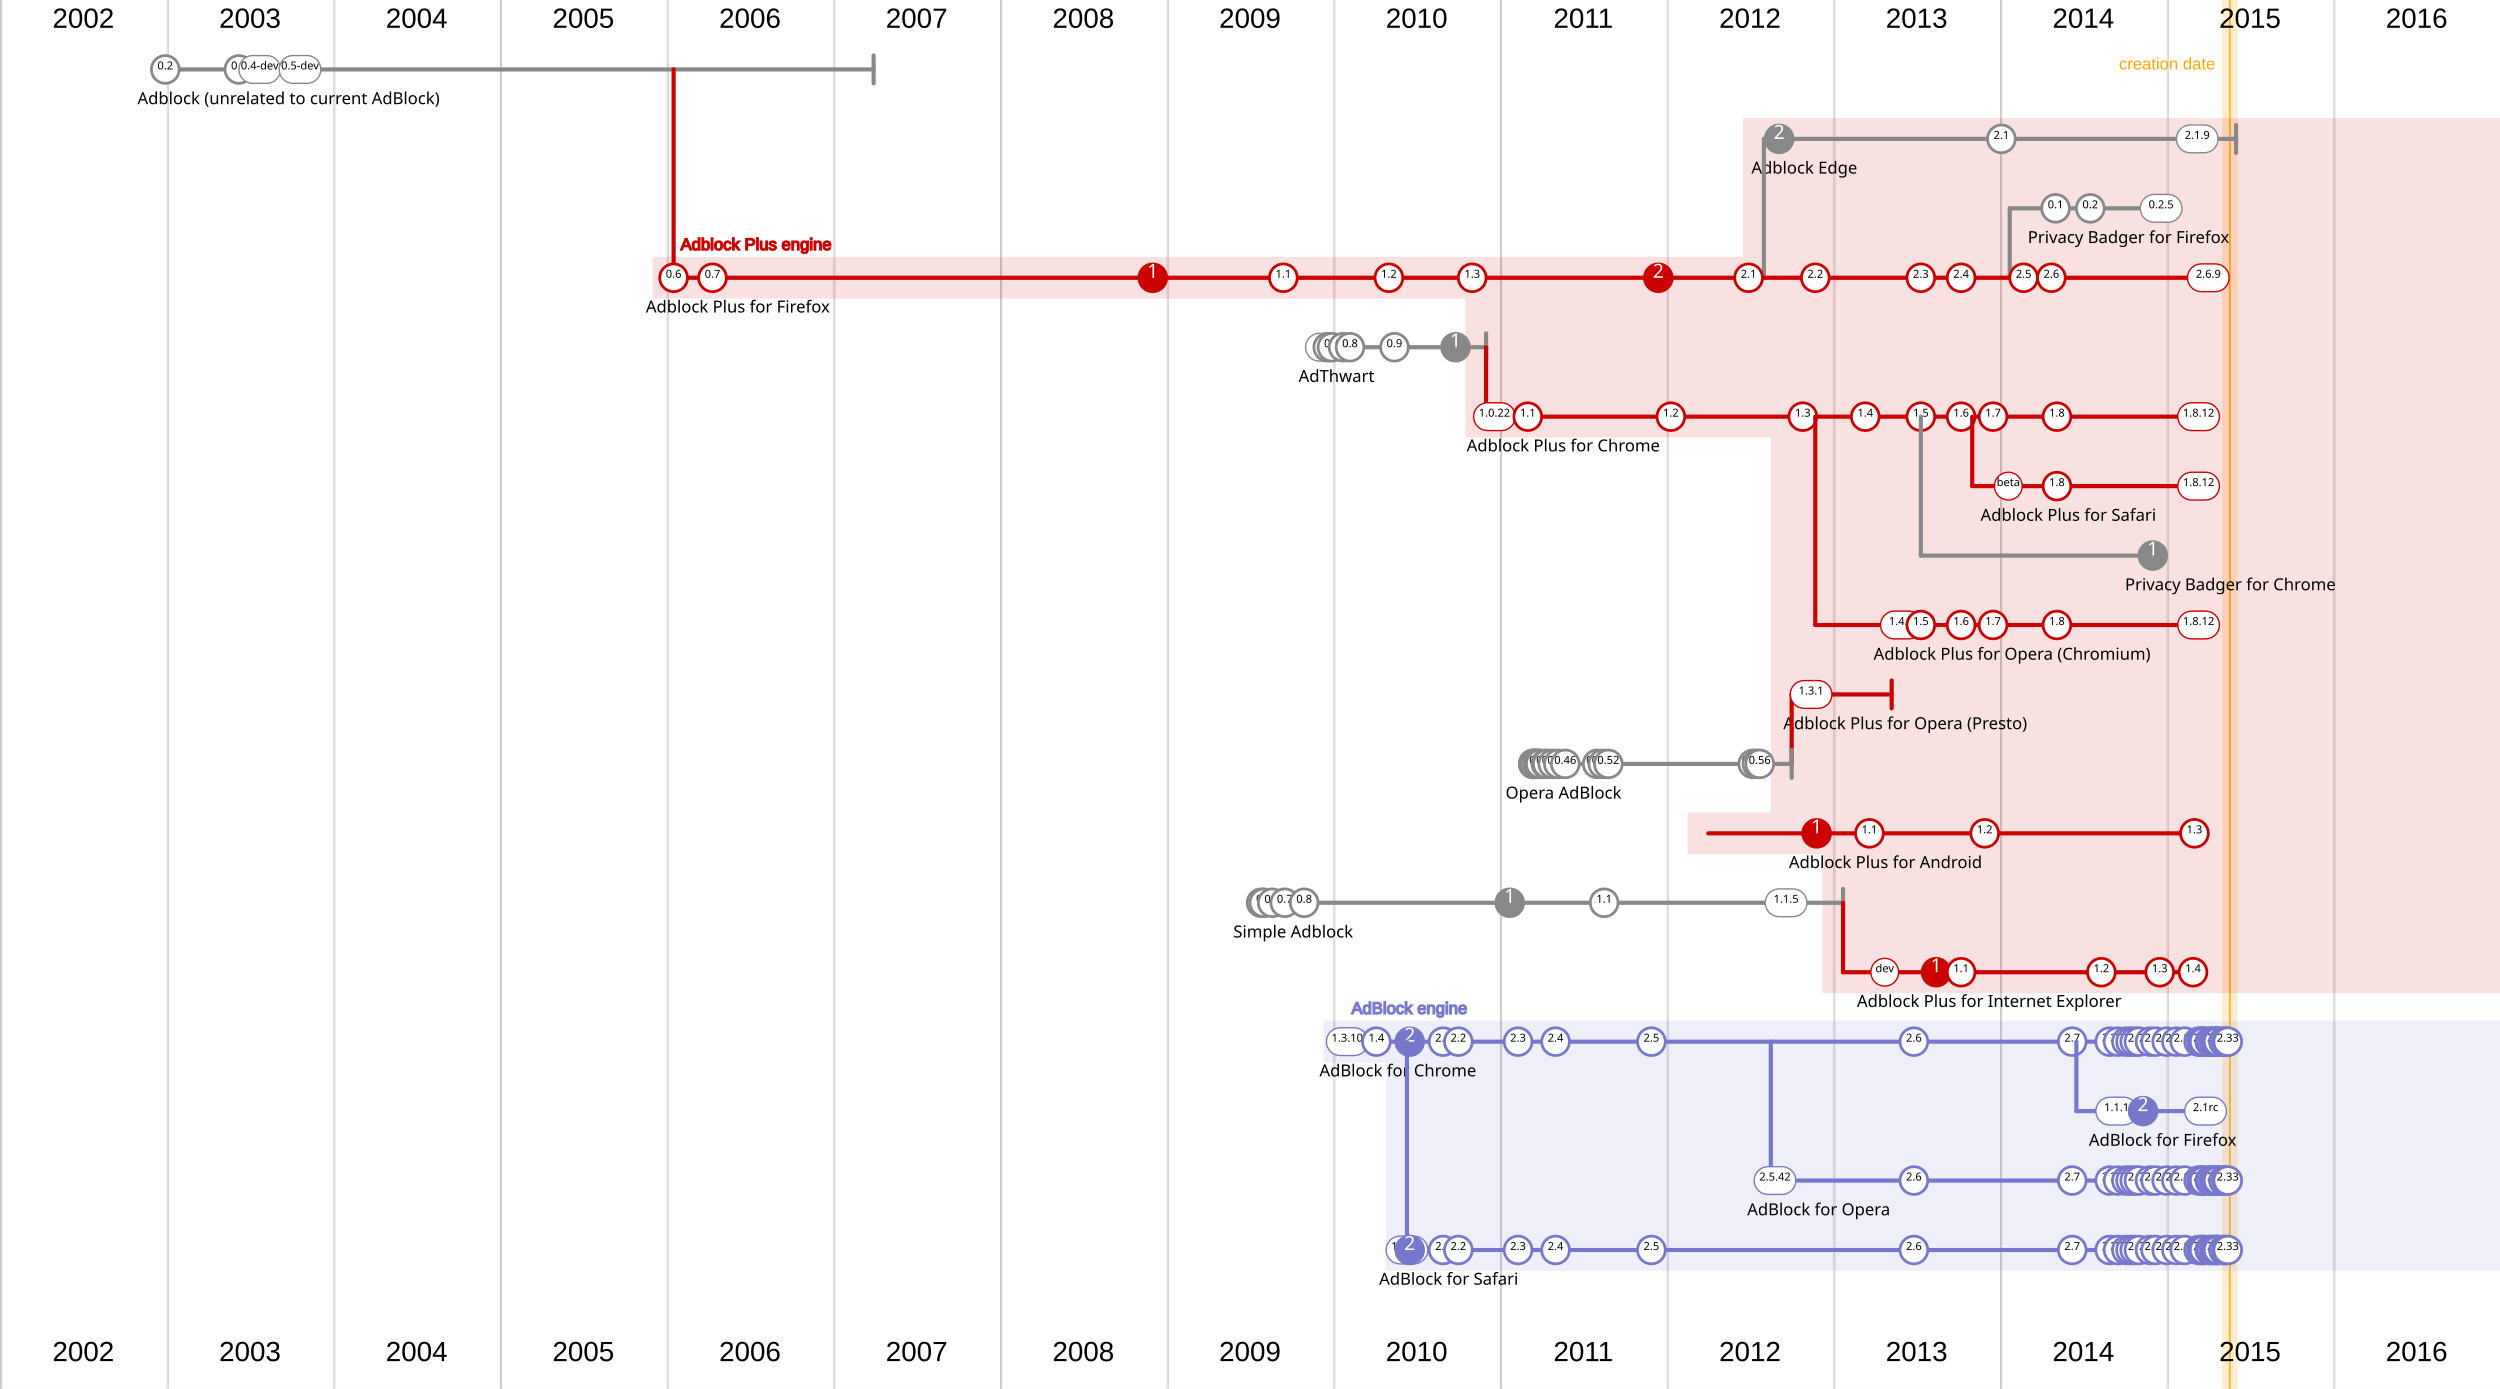
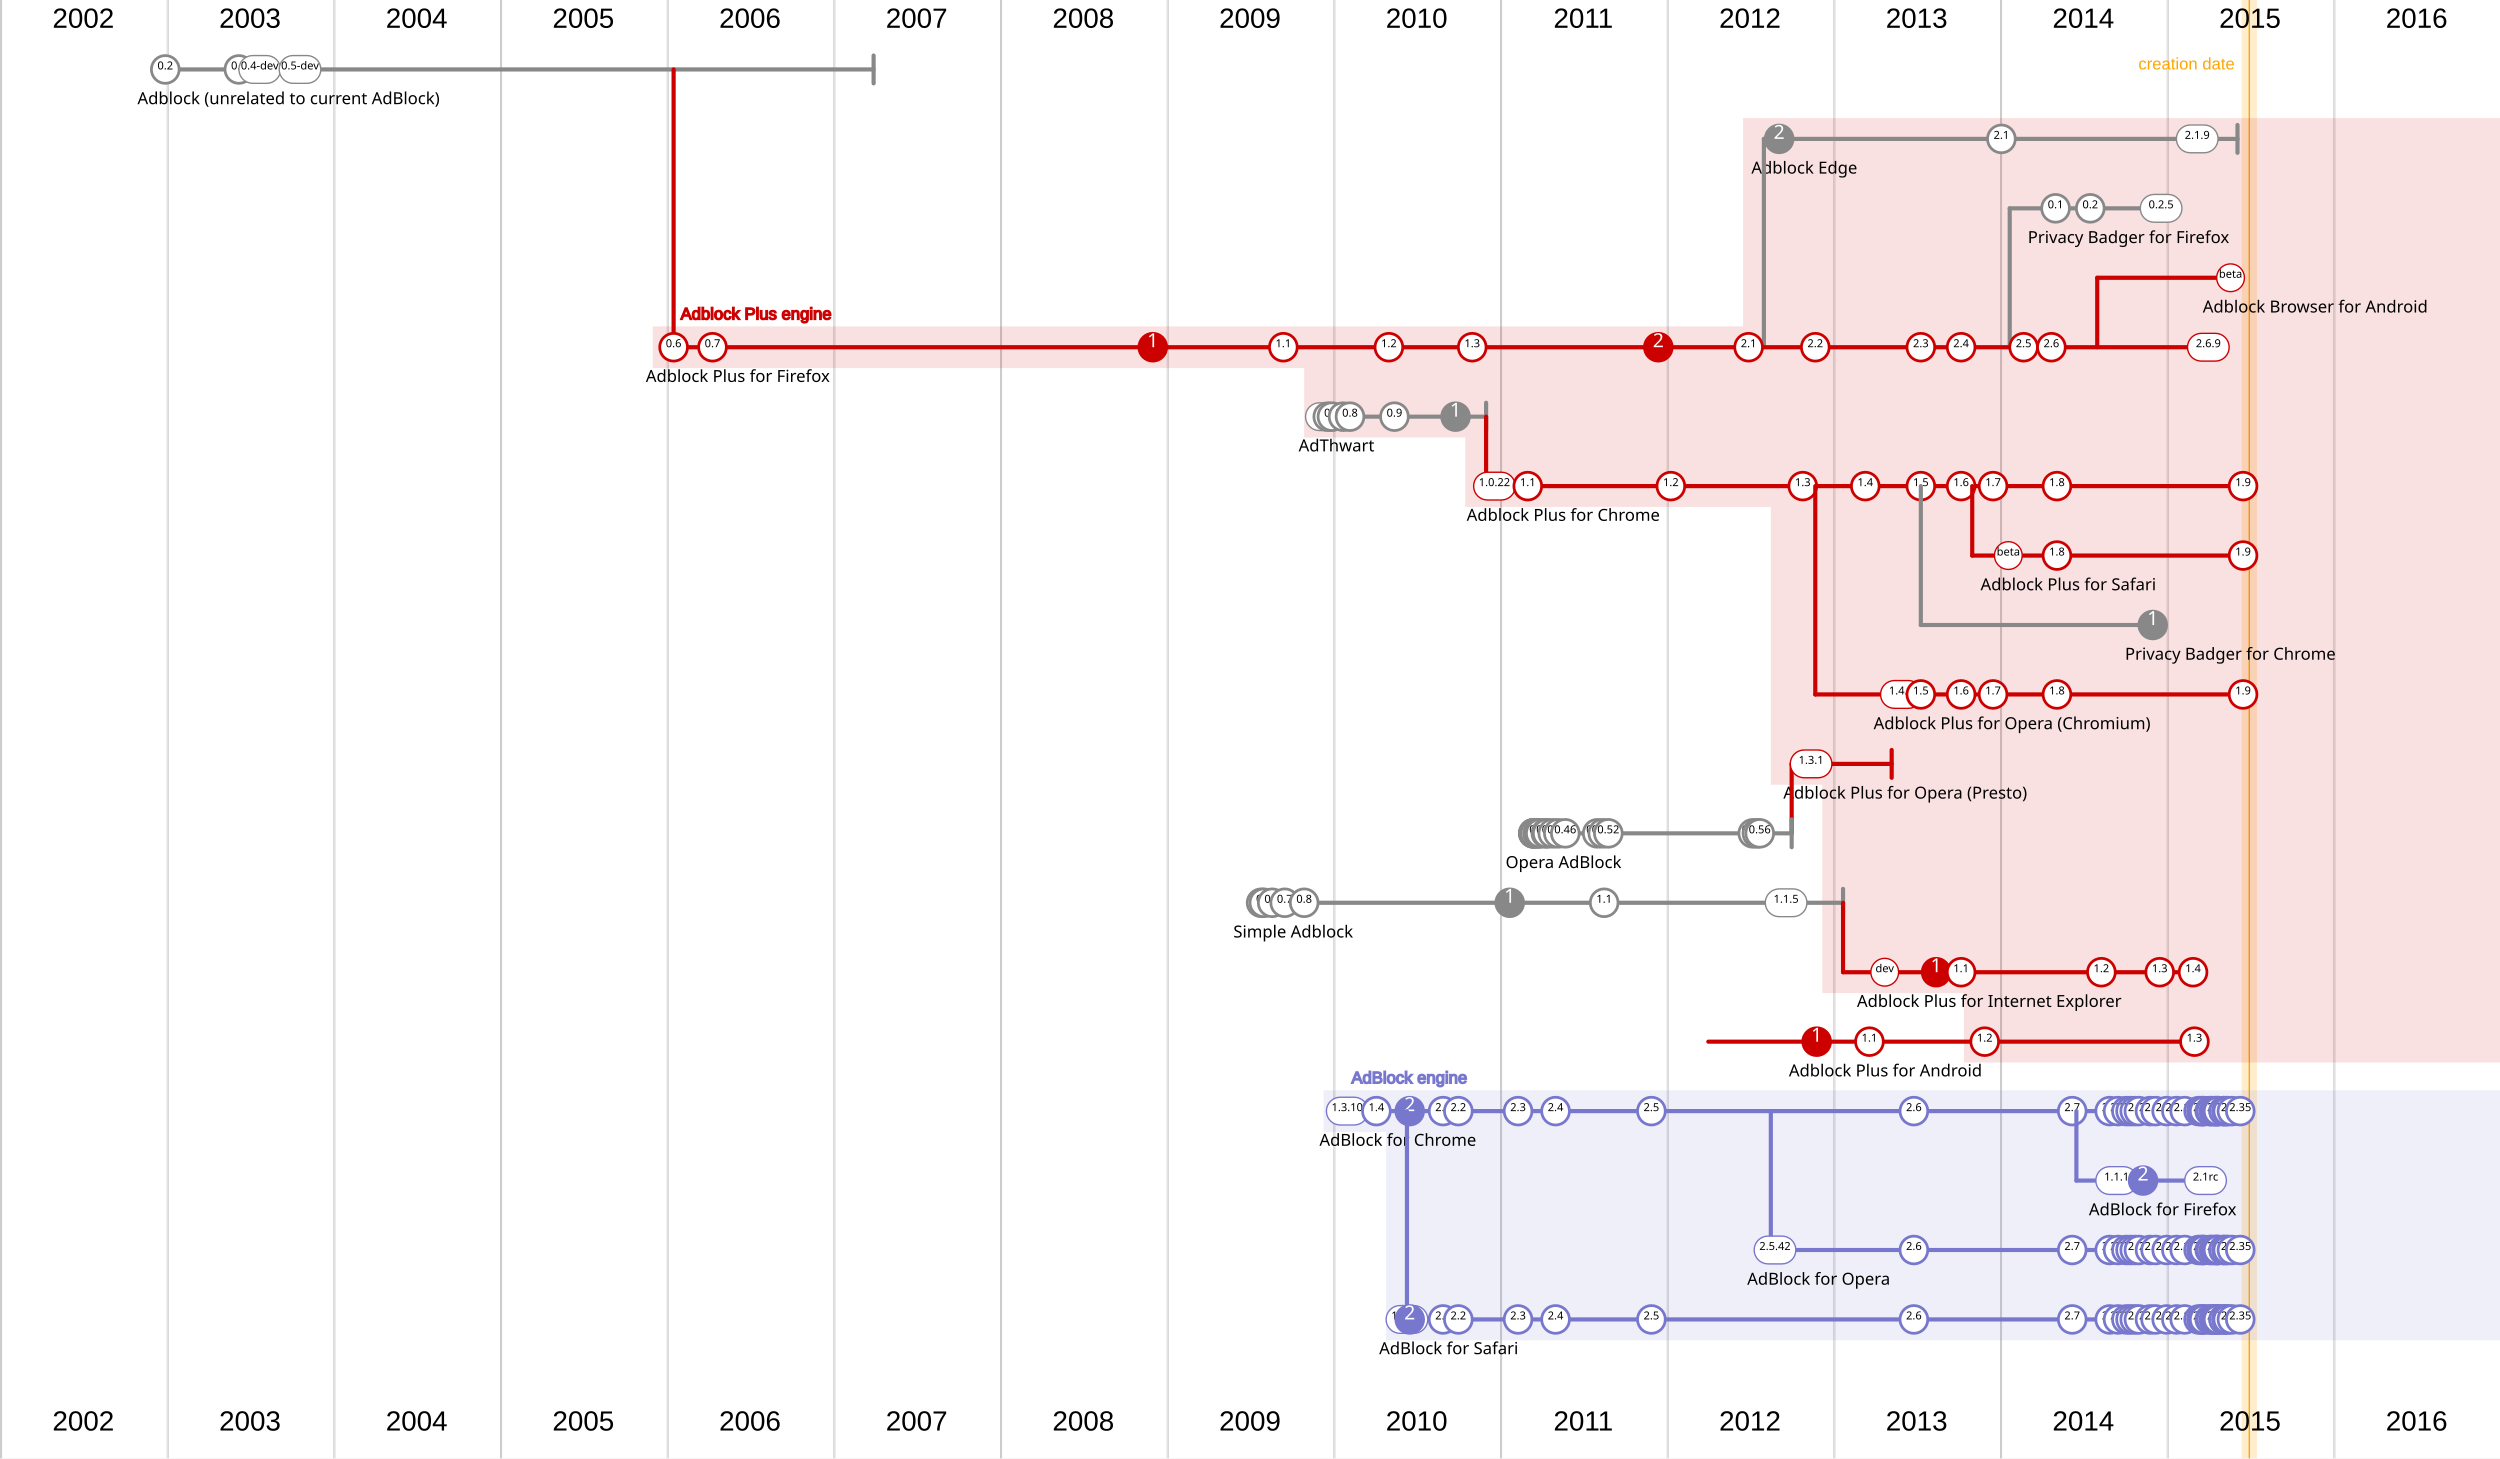
- <svg xmlns="http://www.w3.org/2000/svg" xmlns:xlink="http://www.w3.org/1999/xlink" width="1800" height="1000">
+ <svg xmlns="http://www.w3.org/2000/svg" xmlns:xlink="http://www.w3.org/1999/xlink" width="1800" height="1050">
  <defs>
    <style type="text/css">
      @namespace xlink url(http://www.w3.org/1999/xlink);
      
      text {
        font-family: "Arial", sans-serif;
        text-align: center;
        color: black;
      }
      
      line {
        stroke-linecap: round;
        stroke-width: 3px;
      }
      
      circle {
        stroke-width: 2px;
        fill: white;
      }
      
      #yearlabels text {
        font-size: 20px;
        text-anchor: middle;
      }
      
      .adblocker, .engine {
        font-size: 12px;
        font-family: sans-serif;
      }
      
      .engine {
        text-anchor: end;
        font-style: italic;
        font-weight: bold;
      }
      
      #longver {
        fill: white;
        transform: translate(-15px, -10px);
      }
      
      use[xlink|href="#longver"] {
        stroke-width: 2px;
      }
      
      .engine-none line,
      .engine-none circle,
      .engine-none use {
        stroke: #888;
      }
      
      .engine-none .version.release-major circle {
        fill: #888;
      }
      
      .engine-adblockplus-core line,
      .engine-adblockplus-core circle,
      .engine-adblockplus-core use {
        stroke: #CD0000;
      }
      
      .engine-adblockplus-core .version.release-major circle {
        fill: #CD0000;
      }
      .engine-adblock line,
      .engine-adblock circle,
      .engine-adblock use {
        stroke: #7777CD;
      }
      
      .engine-adblock .version.release-major circle {
        fill: #7777CD;
      }
      
      .version.release-patch circle,
      .version.release-patch use {
        stroke-width: 1px;
      }
      
      .version text {
        alignment-baseline: central;
        font-family: sans-serif;
        font-size: 8px;
        text-anchor: middle;
      }
      
      .version.release-major text {
        font-family: sans-serif;
        font-size: 14px;
        fill: white;
        text-anchor: middle;
      }
    </style>
    <pattern id="bglines" patternUnits="userSpaceOnUse" width="120" height="100%">
      <line x1="0" x2="0" y2="100%" stroke="#CCC" />
    </pattern>
    <rect id="longver" width="30" height="20" rx="10" />
    <g id="yearlabels">
      <text x="0">2002</text>
      <text x="120">2003</text>
      <text x="240">2004</text>
      <text x="360">2005</text>
      <text x="480">2006</text>
      <text x="600">2007</text>
      <text x="720">2008</text>
      <text x="840">2009</text>
      <text x="960">2010</text>
      <text x="1080">2011</text>
      <text x="1200">2012</text>
      <text x="1320">2013</text>
      <text x="1440">2014</text>
      <text x="1560">2015</text>
      <text x="1680">2016</text>
    </g>
    <g id="original" class="engine-none">
      <a xlink:href="http://adblock.mozdev.org/">
        <text x="0" y="0" dx="99" dy="25" class="adblocker">Adblock (unrelated to current AdBlock)</text>
      </a>
      <line stroke="" x1="111" x2="629" />
      <g class="version release-minor">
        <circle cx="119" r="10" />
        <text x="119" y="0" dy="0">0.2</text>
      </g>
      <g class="version release-minor">
        <circle cx="172" r="10" />
        <text x="172" y="0" dy="0">0.3</text>
      </g>
      <g class="version release-patch">
        <use x="187" xlink:href="#longver" />
        <text x="187" y="0" dy="0">0.4-dev</text>
      </g>
      <g class="version release-patch">
        <use x="216" xlink:href="#longver" />
        <text x="216" y="0" dy="0">0.5-dev</text>
      </g>
      <line stroke="" x1="629" y1="10" x2="629" y2="-10" />
    </g>
    <g id="adblockedge" class="engine-none">
      <a xlink:href="https://bitbucket.org/adstomper/adblockedge/">
        <text x="0" y="0" dx="1261" dy="25" class="adblocker">Adblock Edge</text>
      </a>
-       <line stroke="" x1="1270" x2="1610" />
-       <line stroke="" x1="1270" x2="1270" y1="0" y2="100" />
+       <line stroke="" x1="1270" x2="1611" />
+       <line stroke="" x1="1270" x2="1270" y1="0" y2="150" />
      <g class="version release-major">
        <circle cx="1281" r="10" />
        <text x="1281" y="0" dy="0">2</text>
      </g>
      <g class="version release-minor">
        <circle cx="1441" r="10" />
        <text x="1441" y="0" dy="0">2.1</text>
      </g>
      <g class="version release-patch">
        <use x="1582" xlink:href="#longver" />
        <text x="1582" y="0" dy="0">2.1.9</text>
      </g>
-       <line stroke="" x1="1610" y1="10" x2="1610" y2="-10" />
+       <line stroke="" x1="1611" y1="10" x2="1611" y2="-10" />
    </g>
    <g id="privacybadger-firefox" class="engine-none">
      <a xlink:href="https://www.eff.org/privacybadger">
        <text x="0" y="0" dx="1460" dy="25" class="adblocker">Privacy Badger for Firefox</text>
      </a>
      <line stroke="" x1="1447" x2="1556" />
-       <line stroke="" x1="1447" x2="1447" y1="0" y2="50" />
+       <line stroke="" x1="1447" x2="1447" y1="0" y2="100" />
      <g class="version release-minor">
        <circle cx="1480" r="10" />
        <text x="1480" y="0" dy="0">0.1</text>
      </g>
      <g class="version release-minor">
        <circle cx="1505" r="10" />
        <text x="1505" y="0" dy="0">0.2</text>
      </g>
      <g class="version release-patch">
        <use x="1556" xlink:href="#longver" />
        <text x="1556" y="0" dy="0">0.2.5</text>
+       </g>
+     </g>
+     <g id="adblockbrowser-android" class="engine-adblockplus-core">
+       <a xlink:href="https://adblockplus.org/en/adblock-browser">
+         <text x="0" y="0" dx="1586" dy="25" class="adblocker">Adblock Browser for Android</text>
+       </a>
+       <line stroke="" x1="1510" x2="1606" />
+       <line stroke="" x1="1510" x2="1510" y1="0" y2="50" />
+       <g class="version release-patch">
+         <circle cx="1606" r="10" />
+         <text x="1606" y="0" dy="0">beta</text>
      </g>
    </g>
    <g id="adblockplus-firefox" class="engine-adblockplus-core">
      <a xlink:href="https://adblockplus.org/en/firefox">
        <text x="0" y="0" dx="465" dy="25" class="adblocker">Adblock Plus for Firefox</text>
      </a>
      <line stroke="" x1="485" x2="1590" />
-       <line stroke="" x1="485" x2="485" y1="0" y2="-150" />
+       <line stroke="" x1="485" x2="485" y1="0" y2="-200" />
      <g class="version release-minor">
        <circle cx="485" r="10" />
        <text x="485" y="0" dy="0">0.6</text>
      </g>
      <g class="version release-minor">
        <circle cx="513" r="10" />
        <text x="513" y="0" dy="0">0.7</text>
      </g>
      <g class="version release-major">
        <circle cx="830" r="10" />
        <text x="830" y="0" dy="0">1</text>
      </g>
      <g class="version release-minor">
        <circle cx="924" r="10" />
        <text x="924" y="0" dy="0">1.1</text>
      </g>
      <g class="version release-minor">
        <circle cx="1000" r="10" />
        <text x="1000" y="0" dy="0">1.2</text>
      </g>
      <g class="version release-minor">
        <circle cx="1060" r="10" />
        <text x="1060" y="0" dy="0">1.3</text>
      </g>
      <g class="version release-major">
        <circle cx="1194" r="10" />
        <text x="1194" y="0" dy="0">2</text>
      </g>
      <g class="version release-minor">
        <circle cx="1259" r="10" />
        <text x="1259" y="0" dy="0">2.1</text>
      </g>
      <g class="version release-minor">
        <circle cx="1307" r="10" />
        <text x="1307" y="0" dy="0">2.2</text>
      </g>
      <g class="version release-minor">
        <circle cx="1383" r="10" />
        <text x="1383" y="0" dy="0">2.3</text>
      </g>
      <g class="version release-minor">
        <circle cx="1412" r="10" />
        <text x="1412" y="0" dy="0">2.4</text>
      </g>
      <g class="version release-minor">
        <circle cx="1457" r="10" />
        <text x="1457" y="0" dy="0">2.5</text>
      </g>
      <g class="version release-minor">
        <circle cx="1477" r="10" />
        <text x="1477" y="0" dy="0">2.6</text>
      </g>
      <g class="version release-patch">
        <use x="1590" xlink:href="#longver" />
        <text x="1590" y="0" dy="0">2.6.9</text>
      </g>
    </g>
    <g id="adthwart" class="engine-none">
      <a xlink:href="https://code.google.com/p/adthwart/">
        <text x="0" y="0" dx="935" dy="25" class="adblocker">AdThwart</text>
      </a>
      <line stroke="" x1="954" x2="1070" />
      <g class="version release-patch">
        <use x="955" xlink:href="#longver" />
        <text x="955" y="0" dy="0">0.4.8</text>
      </g>
      <g class="version release-minor">
        <circle cx="956" r="10" />
        <text x="956" y="0" dy="0">0.5</text>
      </g>
      <g class="version release-minor">
        <circle cx="959" r="10" />
        <text x="959" y="0" dy="0">0.6</text>
      </g>
      <g class="version release-minor">
        <circle cx="967" r="10" />
        <text x="967" y="0" dy="0">0.7</text>
      </g>
      <g class="version release-minor">
        <circle cx="972" r="10" />
        <text x="972" y="0" dy="0">0.8</text>
      </g>
      <g class="version release-minor">
        <circle cx="1004" r="10" />
        <text x="1004" y="0" dy="0">0.9</text>
      </g>
      <g class="version release-major">
        <circle cx="1048" r="10" />
        <text x="1048" y="0" dy="0">1</text>
      </g>
      <line stroke="" x1="1070" y1="10" x2="1070" y2="-10" />
    </g>
    <g id="adblockplus-chrome" class="engine-adblockplus-core">
      <a xlink:href="https://adblockplus.org/en/chrome">
        <text x="0" y="0" dx="1056" dy="25" class="adblocker">Adblock Plus for Chrome</text>
      </a>
-       <line stroke="" x1="1070" x2="1583" />
+       <line stroke="" x1="1070" x2="1615" />
      <line stroke="" x1="1070" x2="1070" y1="0" y2="-50" />
      <g class="version release-patch">
        <use x="1076" xlink:href="#longver" />
        <text x="1076" y="0" dy="0">1.0.22</text>
      </g>
      <g class="version release-minor">
        <circle cx="1100" r="10" />
        <text x="1100" y="0" dy="0">1.1</text>
      </g>
      <g class="version release-minor">
        <circle cx="1203" r="10" />
        <text x="1203" y="0" dy="0">1.2</text>
      </g>
      <g class="version release-minor">
        <circle cx="1298" r="10" />
        <text x="1298" y="0" dy="0">1.3</text>
      </g>
      <g class="version release-minor">
        <circle cx="1343" r="10" />
        <text x="1343" y="0" dy="0">1.4</text>
      </g>
      <g class="version release-minor">
        <circle cx="1383" r="10" />
        <text x="1383" y="0" dy="0">1.5</text>
      </g>
      <g class="version release-minor">
        <circle cx="1412" r="10" />
        <text x="1412" y="0" dy="0">1.6</text>
      </g>
      <g class="version release-minor">
        <circle cx="1435" r="10" />
        <text x="1435" y="0" dy="0">1.7</text>
      </g>
      <g class="version release-minor">
        <circle cx="1481" r="10" />
        <text x="1481" y="0" dy="0">1.8</text>
      </g>
-       <g class="version release-patch">
-         <use x="1583" xlink:href="#longver" />
-         <text x="1583" y="0" dy="0">1.8.12</text>
+       <g class="version release-minor">
+         <circle cx="1615" r="10" />
+         <text x="1615" y="0" dy="0">1.9</text>
      </g>
    </g>
    <g id="adblockplus-safari" class="engine-adblockplus-core">
      <a xlink:href="https://adblockplus.org/en/safari">
        <text x="0" y="0" dx="1426" dy="25" class="adblocker">Adblock Plus for Safari</text>
      </a>
-       <line stroke="" x1="1420" x2="1583" />
+       <line stroke="" x1="1420" x2="1615" />
      <line stroke="" x1="1420" x2="1420" y1="0" y2="-50" />
      <g class="version release-patch">
        <circle cx="1446" r="10" />
        <text x="1446" y="0" dy="0">beta</text>
      </g>
      <g class="version release-minor">
        <circle cx="1481" r="10" />
        <text x="1481" y="0" dy="0">1.8</text>
      </g>
-       <g class="version release-patch">
-         <use x="1583" xlink:href="#longver" />
-         <text x="1583" y="0" dy="0">1.8.12</text>
+       <g class="version release-minor">
+         <circle cx="1615" r="10" />
+         <text x="1615" y="0" dy="0">1.9</text>
      </g>
    </g>
    <g id="privacybadger-chrome" class="engine-none">
      <a xlink:href="https://www.eff.org/privacybadger">
        <text x="0" y="0" dx="1530" dy="25" class="adblocker">Privacy Badger for Chrome</text>
      </a>
      <line stroke="" x1="1383" x2="1550" />
      <line stroke="" x1="1383" x2="1383" y1="0" y2="-100" />
      <g class="version release-major">
        <circle cx="1550" r="10" />
        <text x="1550" y="0" dy="0">1</text>
      </g>
    </g>
    <g id="adblockplus-opera-chromium" class="engine-adblockplus-core">
      <a xlink:href="https://adblockplus.org/en/opera">
        <text x="0" y="0" dx="1349" dy="25" class="adblocker">Adblock Plus for Opera (Chromium)</text>
      </a>
-       <line stroke="" x1="1307" x2="1583" />
+       <line stroke="" x1="1307" x2="1615" />
      <line stroke="" x1="1307" x2="1307" y1="0" y2="-150" />
      <g class="version release-patch">
        <use x="1369" xlink:href="#longver" />
        <text x="1369" y="0" dy="0">1.4.1</text>
      </g>
      <g class="version release-minor">
        <circle cx="1383" r="10" />
        <text x="1383" y="0" dy="0">1.5</text>
      </g>
      <g class="version release-minor">
        <circle cx="1412" r="10" />
        <text x="1412" y="0" dy="0">1.6</text>
      </g>
      <g class="version release-minor">
        <circle cx="1435" r="10" />
        <text x="1435" y="0" dy="0">1.7</text>
      </g>
      <g class="version release-minor">
        <circle cx="1481" r="10" />
        <text x="1481" y="0" dy="0">1.8</text>
      </g>
-       <g class="version release-patch">
-         <use x="1583" xlink:href="#longver" />
-         <text x="1583" y="0" dy="0">1.8.12</text>
+       <g class="version release-minor">
+         <circle cx="1615" r="10" />
+         <text x="1615" y="0" dy="0">1.9</text>
      </g>
    </g>
    <g id="adblockplus-opera-presto" class="engine-adblockplus-core">
      <a xlink:href="https://adblockplus.org/en/opera">
        <text x="0" y="0" dx="1284" dy="25" class="adblocker">Adblock Plus for Opera (Presto)</text>
      </a>
      <line stroke="" x1="1290" x2="1362" />
      <line stroke="" x1="1290" x2="1290" y1="0" y2="50" />
      <g class="version release-patch">
        <use x="1304" xlink:href="#longver" />
        <text x="1304" y="0" dy="0">1.3.1</text>
      </g>
      <line stroke="" x1="1362" y1="10" x2="1362" y2="-10" />
    </g>
    <g id="opera-adblock" class="engine-none">
      <a xlink:href="">
        <text x="0" y="0" dx="1084" dy="25" class="adblocker">Opera AdBlock</text>
      </a>
      <line stroke="" x1="1104" x2="1290" />
      <g class="version release-minor">
        <circle cx="1104" r="10" />
        <text x="1104" y="0" dy="0">0.12</text>
      </g>
      <g class="version release-minor">
        <circle cx="1104" r="10" />
        <text x="1104" y="0" dy="0">0.13</text>
      </g>
      <g class="version release-minor">
        <circle cx="1104" r="10" />
        <text x="1104" y="0" dy="0">0.14</text>
      </g>
      <g class="version release-minor">
        <circle cx="1105" r="10" />
        <text x="1105" y="0" dy="0">0.23</text>
      </g>
      <g class="version release-minor">
        <circle cx="1107" r="10" />
        <text x="1107" y="0" dy="0">0.27</text>
      </g>
      <g class="version release-minor">
        <circle cx="1108" r="10" />
        <text x="1108" y="0" dy="0">0.32</text>
      </g>
      <g class="version release-minor">
        <circle cx="1109" r="10" />
        <text x="1109" y="0" dy="0">0.34</text>
      </g>
      <g class="version release-minor">
        <circle cx="1113" r="10" />
        <text x="1113" y="0" dy="0">0.37</text>
      </g>
      <g class="version release-minor">
        <circle cx="1114" r="10" />
        <text x="1114" y="0" dy="0">0.38</text>
      </g>
      <g class="version release-minor">
        <circle cx="1118" r="10" />
        <text x="1118" y="0" dy="0">0.43</text>
      </g>
      <g class="version release-minor">
        <circle cx="1122" r="10" />
        <text x="1122" y="0" dy="0">0.44</text>
      </g>
      <g class="version release-minor">
        <circle cx="1127" r="10" />
        <text x="1127" y="0" dy="0">0.46</text>
      </g>
      <g class="version release-minor">
        <circle cx="1150" r="10" />
        <text x="1150" y="0" dy="0">0.50</text>
      </g>
      <g class="version release-minor">
        <circle cx="1154" r="10" />
        <text x="1154" y="0" dy="0">0.51</text>
      </g>
      <g class="version release-minor">
        <circle cx="1158" r="10" />
        <text x="1158" y="0" dy="0">0.52</text>
      </g>
      <g class="version release-minor">
        <circle cx="1262" r="10" />
        <text x="1262" y="0" dy="0">0.54</text>
      </g>
      <g class="version release-minor">
        <circle cx="1265" r="10" />
        <text x="1265" y="0" dy="0">0.55</text>
      </g>
      <g class="version release-minor">
        <circle cx="1267" r="10" />
        <text x="1267" y="0" dy="0">0.56</text>
      </g>
      <line stroke="" x1="1290" y1="10" x2="1290" y2="-10" />
+     </g>
+     <g id="simpleadblock" class="engine-none">
+       <a xlink:href="http://simple-adblock.com/releases/ and https://hg.adblockplus.org/adblockplusie">
+         <text x="0" y="0" dx="888" dy="25" class="adblocker">Simple Adblock</text>
+       </a>
+       <line stroke="" x1="908" x2="1327" />
+       <g class="version release-minor">
+         <circle cx="908" r="10" />
+         <text x="908" y="0" dy="0">0.4</text>
+       </g>
+       <g class="version release-minor">
+         <circle cx="910" r="10" />
+         <text x="910" y="0" dy="0">0.5</text>
+       </g>
+       <g class="version release-minor">
+         <circle cx="916" r="10" />
+         <text x="916" y="0" dy="0">0.6</text>
+       </g>
+       <g class="version release-minor">
+         <circle cx="925" r="10" />
+         <text x="925" y="0" dy="0">0.7</text>
+       </g>
+       <g class="version release-minor">
+         <circle cx="939" r="10" />
+         <text x="939" y="0" dy="0">0.8</text>
+       </g>
+       <g class="version release-major">
+         <circle cx="1087" r="10" />
+         <text x="1087" y="0" dy="0">1</text>
+       </g>
+       <g class="version release-minor">
+         <circle cx="1155" r="10" />
+         <text x="1155" y="0" dy="0">1.1</text>
+       </g>
+       <g class="version release-patch">
+         <use x="1286" xlink:href="#longver" />
+         <text x="1286" y="0" dy="0">1.1.5</text>
+       </g>
+       <line stroke="" x1="1327" y1="10" x2="1327" y2="-10" />
+     </g>
+     <g id="adblockplus-ie" class="engine-adblockplus-core">
+       <a xlink:href="https://adblockplus.org/en/internet-explorer">
+         <text x="0" y="0" dx="1337" dy="25" class="adblocker">Adblock Plus for Internet Explorer</text>
+       </a>
+       <line stroke="" x1="1327" x2="1579" />
+       <line stroke="" x1="1327" x2="1327" y1="0" y2="-50" />
+       <g class="version release-patch">
+         <circle cx="1357" r="10" />
+         <text x="1357" y="0" dy="0">dev</text>
+       </g>
+       <g class="version release-major">
+         <circle cx="1394" r="10" />
+         <text x="1394" y="0" dy="0">1</text>
+       </g>
+       <g class="version release-minor">
+         <circle cx="1412" r="10" />
+         <text x="1412" y="0" dy="0">1.1</text>
+       </g>
+       <g class="version release-minor">
+         <circle cx="1513" r="10" />
+         <text x="1513" y="0" dy="0">1.2</text>
+       </g>
+       <g class="version release-minor">
+         <circle cx="1555" r="10" />
+         <text x="1555" y="0" dy="0">1.3</text>
+       </g>
+       <g class="version release-minor">
+         <circle cx="1579" r="10" />
+         <text x="1579" y="0" dy="0">1.4</text>
+       </g>
    </g>
    <g id="adblockplus-android" class="engine-adblockplus-core">
      <a xlink:href="https://adblockplus.org/en/android">
        <text x="0" y="0" dx="1288" dy="25" class="adblocker">Adblock Plus for Android</text>
      </a>
      <line stroke="" x1="1230" x2="1580" />
      <g class="version release-major">
        <circle cx="1308" r="10" />
        <text x="1308" y="0" dy="0">1</text>
      </g>
      <g class="version release-minor">
        <circle cx="1346" r="10" />
        <text x="1346" y="0" dy="0">1.1</text>
      </g>
      <g class="version release-minor">
        <circle cx="1429" r="10" />
        <text x="1429" y="0" dy="0">1.2</text>
      </g>
      <g class="version release-minor">
        <circle cx="1580" r="10" />
        <text x="1580" y="0" dy="0">1.3</text>
      </g>
    </g>
-     <g id="simpleadblock" class="engine-none">
-       <a xlink:href="http://simple-adblock.com/releases/ and https://hg.adblockplus.org/adblockplusie">
-         <text x="0" y="0" dx="888" dy="25" class="adblocker">Simple Adblock</text>
-       </a>
-       <line stroke="" x1="908" x2="1327" />
-       <g class="version release-minor">
-         <circle cx="908" r="10" />
-         <text x="908" y="0" dy="0">0.4</text>
-       </g>
-       <g class="version release-minor">
-         <circle cx="910" r="10" />
-         <text x="910" y="0" dy="0">0.5</text>
-       </g>
-       <g class="version release-minor">
-         <circle cx="916" r="10" />
-         <text x="916" y="0" dy="0">0.6</text>
-       </g>
-       <g class="version release-minor">
-         <circle cx="925" r="10" />
-         <text x="925" y="0" dy="0">0.7</text>
-       </g>
-       <g class="version release-minor">
-         <circle cx="939" r="10" />
-         <text x="939" y="0" dy="0">0.8</text>
-       </g>
-       <g class="version release-major">
-         <circle cx="1087" r="10" />
-         <text x="1087" y="0" dy="0">1</text>
-       </g>
-       <g class="version release-minor">
-         <circle cx="1155" r="10" />
-         <text x="1155" y="0" dy="0">1.1</text>
-       </g>
-       <g class="version release-patch">
-         <use x="1286" xlink:href="#longver" />
-         <text x="1286" y="0" dy="0">1.1.5</text>
-       </g>
-       <line stroke="" x1="1327" y1="10" x2="1327" y2="-10" />
-     </g>
-     <g id="adblockplus-ie" class="engine-adblockplus-core">
-       <a xlink:href="https://adblockplus.org/en/internet-explorer">
-         <text x="0" y="0" dx="1337" dy="25" class="adblocker">Adblock Plus for Internet Explorer</text>
-       </a>
-       <line stroke="" x1="1327" x2="1579" />
-       <line stroke="" x1="1327" x2="1327" y1="0" y2="-50" />
-       <g class="version release-patch">
-         <circle cx="1357" r="10" />
-         <text x="1357" y="0" dy="0">dev</text>
-       </g>
-       <g class="version release-major">
-         <circle cx="1394" r="10" />
-         <text x="1394" y="0" dy="0">1</text>
-       </g>
-       <g class="version release-minor">
-         <circle cx="1412" r="10" />
-         <text x="1412" y="0" dy="0">1.1</text>
-       </g>
-       <g class="version release-minor">
-         <circle cx="1513" r="10" />
-         <text x="1513" y="0" dy="0">1.2</text>
-       </g>
-       <g class="version release-minor">
-         <circle cx="1555" r="10" />
-         <text x="1555" y="0" dy="0">1.3</text>
-       </g>
-       <g class="version release-minor">
-         <circle cx="1579" r="10" />
-         <text x="1579" y="0" dy="0">1.4</text>
-       </g>
-     </g>
    <g id="adblock-chrome" class="engine-adblock">
      <a xlink:href="https://getadblock.com/">
        <text x="0" y="0" dx="950" dy="25" class="adblocker">AdBlock for Chrome</text>
      </a>
-       <line stroke="" x1="968" x2="1604" />
+       <line stroke="" x1="968" x2="1613" />
      <g class="version release-patch">
        <use x="970" xlink:href="#longver" />
        <text x="970" y="0" dy="0">1.3.10</text>
      </g>
      <g class="version release-minor">
        <circle cx="991" r="10" />
        <text x="991" y="0" dy="0">1.4</text>
      </g>
      <g class="version release-major">
        <circle cx="1015" r="10" />
        <text x="1015" y="0" dy="0">2</text>
      </g>
      <g class="version release-minor">
        <circle cx="1039" r="10" />
        <text x="1039" y="0" dy="0">2.1</text>
      </g>
      <g class="version release-minor">
        <circle cx="1050" r="10" />
        <text x="1050" y="0" dy="0">2.2</text>
      </g>
      <g class="version release-minor">
        <circle cx="1093" r="10" />
        <text x="1093" y="0" dy="0">2.3</text>
      </g>
      <g class="version release-minor">
        <circle cx="1120" r="10" />
        <text x="1120" y="0" dy="0">2.4</text>
      </g>
      <g class="version release-minor">
        <circle cx="1189" r="10" />
        <text x="1189" y="0" dy="0">2.5</text>
      </g>
      <g class="version release-minor">
        <circle cx="1378" r="10" />
        <text x="1378" y="0" dy="0">2.6</text>
      </g>
      <g class="version release-minor">
        <circle cx="1492" r="10" />
        <text x="1492" y="0" dy="0">2.7</text>
      </g>
      <g class="version release-minor">
        <circle cx="1519" r="10" />
        <text x="1519" y="0" dy="0">2.8</text>
      </g>
      <g class="version release-minor">
        <circle cx="1525" r="10" />
        <text x="1525" y="0" dy="0">2.9</text>
      </g>
      <g class="version release-minor">
        <circle cx="1531" r="10" />
        <text x="1531" y="0" dy="0">2.10</text>
      </g>
      <g class="version release-minor">
        <circle cx="1534" r="10" />
        <text x="1534" y="0" dy="0">2.11</text>
      </g>
      <g class="version release-minor">
        <circle cx="1537" r="10" />
        <text x="1537" y="0" dy="0">2.12</text>
      </g>
      <g class="version release-minor">
        <circle cx="1540" r="10" />
        <text x="1540" y="0" dy="0">2.13</text>
      </g>
      <g class="version release-minor">
        <circle cx="1548" r="10" />
        <text x="1548" y="0" dy="0">2.14</text>
      </g>
      <g class="version release-minor">
        <circle cx="1552" r="10" />
        <text x="1552" y="0" dy="0">2.15</text>
      </g>
      <g class="version release-minor">
        <circle cx="1560" r="10" />
        <text x="1560" y="0" dy="0">2.16</text>
      </g>
      <g class="version release-minor">
        <circle cx="1567" r="10" />
        <text x="1567" y="0" dy="0">2.17</text>
      </g>
      <g class="version release-minor">
        <circle cx="1573" r="10" />
        <text x="1573" y="0" dy="0">2.18</text>
      </g>
      <g class="version release-minor">
        <circle cx="1583" r="10" />
        <text x="1583" y="0" dy="0">2.19</text>
      </g>
      <g class="version release-minor">
        <circle cx="1585" r="10" />
        <text x="1585" y="0" dy="0">2.20</text>
      </g>
      <g class="version release-minor">
        <circle cx="1586" r="10" />
        <text x="1586" y="0" dy="0">2.21</text>
      </g>
      <g class="version release-minor">
        <circle cx="1587" r="10" />
        <text x="1587" y="0" dy="0">2.22</text>
      </g>
      <g class="version release-minor">
        <circle cx="1591" r="10" />
        <text x="1591" y="0" dy="0">2.23</text>
      </g>
      <g class="version release-minor">
        <circle cx="1592" r="10" />
        <text x="1592" y="0" dy="0">2.24</text>
      </g>
      <g class="version release-minor">
        <circle cx="1594" r="10" />
        <text x="1594" y="0" dy="0">2.25</text>
      </g>
      <g class="version release-minor">
        <circle cx="1595" r="10" />
        <text x="1595" y="0" dy="0">2.26</text>
      </g>
      <g class="version release-minor">
        <circle cx="1596" r="10" />
        <text x="1596" y="0" dy="0">2.27</text>
      </g>
      <g class="version release-minor">
        <circle cx="1597" r="10" />
        <text x="1597" y="0" dy="0">2.28</text>
      </g>
      <g class="version release-minor">
        <circle cx="1597" r="10" />
        <text x="1597" y="0" dy="0">2.29</text>
      </g>
      <g class="version release-minor">
        <circle cx="1601" r="10" />
        <text x="1601" y="0" dy="0">2.30</text>
      </g>
      <g class="version release-minor">
        <circle cx="1601" r="10" />
        <text x="1601" y="0" dy="0">2.31</text>
      </g>
      <g class="version release-minor">
        <circle cx="1603" r="10" />
        <text x="1603" y="0" dy="0">2.32</text>
      </g>
      <g class="version release-minor">
        <circle cx="1604" r="10" />
        <text x="1604" y="0" dy="0">2.33</text>
      </g>
+       <g class="version release-minor">
+         <circle cx="1607" r="10" />
+         <text x="1607" y="0" dy="0">2.34</text>
+       </g>
+       <g class="version release-minor">
+         <circle cx="1613" r="10" />
+         <text x="1613" y="0" dy="0">2.35</text>
+       </g>
    </g>
    <g id="adblock-firefox" class="engine-adblock">
      <a xlink:href="https://getadblock.com/">
        <text x="0" y="0" dx="1504" dy="25" class="adblocker">AdBlock for Firefox</text>
      </a>
      <line stroke="" x1="1495" x2="1588" />
      <line stroke="" x1="1495" x2="1495" y1="0" y2="-50" />
      <g class="version release-patch">
        <use x="1524" xlink:href="#longver" />
        <text x="1524" y="0" dy="0">1.1.1</text>
      </g>
      <g class="version release-major">
        <circle cx="1543" r="10" />
        <text x="1543" y="0" dy="0">2</text>
      </g>
      <g class="version release-patch">
        <use x="1588" xlink:href="#longver" />
        <text x="1588" y="0" dy="0">2.1rc</text>
      </g>
    </g>
    <g id="adblock-opera" class="engine-adblock">
      <a xlink:href="https://getadblock.com/">
        <text x="0" y="0" dx="1258" dy="25" class="adblocker">AdBlock for Opera</text>
      </a>
-       <line stroke="" x1="1275" x2="1604" />
+       <line stroke="" x1="1275" x2="1613" />
      <line stroke="" x1="1275" x2="1275" y1="0" y2="-100" />
      <g class="version release-patch">
        <use x="1278" xlink:href="#longver" />
        <text x="1278" y="0" dy="0">2.5.42</text>
      </g>
      <g class="version release-minor">
        <circle cx="1378" r="10" />
        <text x="1378" y="0" dy="0">2.6</text>
      </g>
      <g class="version release-minor">
        <circle cx="1492" r="10" />
        <text x="1492" y="0" dy="0">2.7</text>
      </g>
      <g class="version release-minor">
        <circle cx="1519" r="10" />
        <text x="1519" y="0" dy="0">2.8</text>
      </g>
      <g class="version release-minor">
        <circle cx="1525" r="10" />
        <text x="1525" y="0" dy="0">2.9</text>
      </g>
      <g class="version release-minor">
        <circle cx="1531" r="10" />
        <text x="1531" y="0" dy="0">2.10</text>
      </g>
      <g class="version release-minor">
        <circle cx="1534" r="10" />
        <text x="1534" y="0" dy="0">2.11</text>
      </g>
      <g class="version release-minor">
        <circle cx="1537" r="10" />
        <text x="1537" y="0" dy="0">2.12</text>
      </g>
      <g class="version release-minor">
        <circle cx="1540" r="10" />
        <text x="1540" y="0" dy="0">2.13</text>
      </g>
      <g class="version release-minor">
        <circle cx="1548" r="10" />
        <text x="1548" y="0" dy="0">2.14</text>
      </g>
      <g class="version release-minor">
        <circle cx="1552" r="10" />
        <text x="1552" y="0" dy="0">2.15</text>
      </g>
      <g class="version release-minor">
        <circle cx="1560" r="10" />
        <text x="1560" y="0" dy="0">2.16</text>
      </g>
      <g class="version release-minor">
        <circle cx="1567" r="10" />
        <text x="1567" y="0" dy="0">2.17</text>
      </g>
      <g class="version release-minor">
        <circle cx="1573" r="10" />
        <text x="1573" y="0" dy="0">2.18</text>
      </g>
      <g class="version release-minor">
        <circle cx="1583" r="10" />
        <text x="1583" y="0" dy="0">2.19</text>
      </g>
      <g class="version release-minor">
        <circle cx="1585" r="10" />
        <text x="1585" y="0" dy="0">2.20</text>
      </g>
      <g class="version release-minor">
        <circle cx="1586" r="10" />
        <text x="1586" y="0" dy="0">2.21</text>
      </g>
      <g class="version release-minor">
        <circle cx="1587" r="10" />
        <text x="1587" y="0" dy="0">2.22</text>
      </g>
      <g class="version release-minor">
        <circle cx="1591" r="10" />
        <text x="1591" y="0" dy="0">2.23</text>
      </g>
      <g class="version release-minor">
        <circle cx="1592" r="10" />
        <text x="1592" y="0" dy="0">2.24</text>
      </g>
      <g class="version release-minor">
        <circle cx="1594" r="10" />
        <text x="1594" y="0" dy="0">2.25</text>
      </g>
      <g class="version release-minor">
        <circle cx="1595" r="10" />
        <text x="1595" y="0" dy="0">2.26</text>
      </g>
      <g class="version release-minor">
        <circle cx="1596" r="10" />
        <text x="1596" y="0" dy="0">2.27</text>
      </g>
      <g class="version release-minor">
        <circle cx="1597" r="10" />
        <text x="1597" y="0" dy="0">2.28</text>
      </g>
      <g class="version release-minor">
        <circle cx="1597" r="10" />
        <text x="1597" y="0" dy="0">2.29</text>
      </g>
      <g class="version release-minor">
        <circle cx="1601" r="10" />
        <text x="1601" y="0" dy="0">2.30</text>
      </g>
      <g class="version release-minor">
        <circle cx="1601" r="10" />
        <text x="1601" y="0" dy="0">2.31</text>
      </g>
      <g class="version release-minor">
        <circle cx="1603" r="10" />
        <text x="1603" y="0" dy="0">2.32</text>
      </g>
      <g class="version release-minor">
        <circle cx="1604" r="10" />
        <text x="1604" y="0" dy="0">2.33</text>
+       </g>
+       <g class="version release-minor">
+         <circle cx="1607" r="10" />
+         <text x="1607" y="0" dy="0">2.34</text>
+       </g>
+       <g class="version release-minor">
+         <circle cx="1613" r="10" />
+         <text x="1613" y="0" dy="0">2.35</text>
      </g>
    </g>
    <g id="adblock-safari" class="engine-adblock">
      <a xlink:href="https://getadblock.com/">
        <text x="0" y="0" dx="993" dy="25" class="adblocker">AdBlock for Safari</text>
      </a>
-       <line stroke="" x1="1013" x2="1604" />
+       <line stroke="" x1="1013" x2="1613" />
      <line stroke="" x1="1013" x2="1013" y1="0" y2="-150" />
      <g class="version release-patch">
        <use x="1013" xlink:href="#longver" />
        <text x="1013" y="0" dy="0">1.4.31</text>
      </g>
      <g class="version release-major">
        <circle cx="1015" r="10" />
        <text x="1015" y="0" dy="0">2</text>
      </g>
      <g class="version release-minor">
        <circle cx="1039" r="10" />
        <text x="1039" y="0" dy="0">2.1</text>
      </g>
      <g class="version release-minor">
        <circle cx="1050" r="10" />
        <text x="1050" y="0" dy="0">2.2</text>
      </g>
      <g class="version release-minor">
        <circle cx="1093" r="10" />
        <text x="1093" y="0" dy="0">2.3</text>
      </g>
      <g class="version release-minor">
        <circle cx="1120" r="10" />
        <text x="1120" y="0" dy="0">2.4</text>
      </g>
      <g class="version release-minor">
        <circle cx="1189" r="10" />
        <text x="1189" y="0" dy="0">2.5</text>
      </g>
      <g class="version release-minor">
        <circle cx="1378" r="10" />
        <text x="1378" y="0" dy="0">2.6</text>
      </g>
      <g class="version release-minor">
        <circle cx="1492" r="10" />
        <text x="1492" y="0" dy="0">2.7</text>
      </g>
      <g class="version release-minor">
        <circle cx="1519" r="10" />
        <text x="1519" y="0" dy="0">2.8</text>
      </g>
      <g class="version release-minor">
        <circle cx="1525" r="10" />
        <text x="1525" y="0" dy="0">2.9</text>
      </g>
      <g class="version release-minor">
        <circle cx="1531" r="10" />
        <text x="1531" y="0" dy="0">2.10</text>
      </g>
      <g class="version release-minor">
        <circle cx="1534" r="10" />
        <text x="1534" y="0" dy="0">2.11</text>
      </g>
      <g class="version release-minor">
        <circle cx="1537" r="10" />
        <text x="1537" y="0" dy="0">2.12</text>
      </g>
      <g class="version release-minor">
        <circle cx="1540" r="10" />
        <text x="1540" y="0" dy="0">2.13</text>
      </g>
      <g class="version release-minor">
        <circle cx="1548" r="10" />
        <text x="1548" y="0" dy="0">2.14</text>
      </g>
      <g class="version release-minor">
        <circle cx="1552" r="10" />
        <text x="1552" y="0" dy="0">2.15</text>
      </g>
      <g class="version release-minor">
        <circle cx="1560" r="10" />
        <text x="1560" y="0" dy="0">2.16</text>
      </g>
      <g class="version release-minor">
        <circle cx="1567" r="10" />
        <text x="1567" y="0" dy="0">2.17</text>
      </g>
      <g class="version release-minor">
        <circle cx="1573" r="10" />
        <text x="1573" y="0" dy="0">2.18</text>
      </g>
      <g class="version release-minor">
        <circle cx="1583" r="10" />
        <text x="1583" y="0" dy="0">2.19</text>
      </g>
      <g class="version release-minor">
        <circle cx="1585" r="10" />
        <text x="1585" y="0" dy="0">2.20</text>
      </g>
      <g class="version release-minor">
        <circle cx="1586" r="10" />
        <text x="1586" y="0" dy="0">2.21</text>
      </g>
      <g class="version release-minor">
        <circle cx="1587" r="10" />
        <text x="1587" y="0" dy="0">2.22</text>
      </g>
      <g class="version release-minor">
        <circle cx="1591" r="10" />
        <text x="1591" y="0" dy="0">2.23</text>
      </g>
      <g class="version release-minor">
        <circle cx="1592" r="10" />
        <text x="1592" y="0" dy="0">2.24</text>
      </g>
      <g class="version release-minor">
        <circle cx="1594" r="10" />
        <text x="1594" y="0" dy="0">2.25</text>
      </g>
      <g class="version release-minor">
        <circle cx="1595" r="10" />
        <text x="1595" y="0" dy="0">2.26</text>
      </g>
      <g class="version release-minor">
        <circle cx="1596" r="10" />
        <text x="1596" y="0" dy="0">2.27</text>
      </g>
      <g class="version release-minor">
        <circle cx="1597" r="10" />
        <text x="1597" y="0" dy="0">2.28</text>
      </g>
      <g class="version release-minor">
        <circle cx="1597" r="10" />
        <text x="1597" y="0" dy="0">2.29</text>
      </g>
      <g class="version release-minor">
        <circle cx="1601" r="10" />
        <text x="1601" y="0" dy="0">2.30</text>
      </g>
      <g class="version release-minor">
        <circle cx="1601" r="10" />
        <text x="1601" y="0" dy="0">2.31</text>
      </g>
      <g class="version release-minor">
        <circle cx="1603" r="10" />
        <text x="1603" y="0" dy="0">2.32</text>
      </g>
      <g class="version release-minor">
        <circle cx="1604" r="10" />
        <text x="1604" y="0" dy="0">2.33</text>
      </g>
+       <g class="version release-minor">
+         <circle cx="1607" r="10" />
+         <text x="1607" y="0" dy="0">2.34</text>
+       </g>
+       <g class="version release-minor">
+         <circle cx="1613" r="10" />
+         <text x="1613" y="0" dy="0">2.35</text>
+       </g>
    </g>
    <g id="adblockplus-core">
-       <text x="490" y="180" dy="0" fill="#CD0000" stroke="#CD0000">Adblock Plus engine</text>
-       <polygon points="1800,85 1255,85 1255,115 1255,185 470,185 470,215 1055,215 1055,285 1055,315 1275,315 1275,485 1275,515 1275,585 1215,585 1215,615 1312,615 1312,685 1312,715 1800,715 " fill="#CD0000" opacity="0.12" />
+       <text x="490" y="230" dy="0" fill="#CD0000" stroke="#CD0000">Adblock Plus engine</text>
+       <polygon points="1800,85 1255,85 1255,115 1255,235 470,235 470,265 939,265 939,285 939,315 1055,315 1055,335 1055,365 1275,365 1275,535 1275,565 1312,565 1312,685 1312,715 1414,715 1414,735 1414,765 1800,765 " fill="#CD0000" opacity="0.12" />
    </g>
    <g id="adblock">
-       <text x="973" y="730" dy="0" fill="#7777CD" stroke="#7777CD">AdBlock engine</text>
-       <polygon points="1800,735 953,735 953,765 998,765 998,885 998,915 1800,915 " fill="#7777CD" opacity="0.12" />
+       <text x="973" y="780" dy="0" fill="#7777CD" stroke="#7777CD">AdBlock engine</text>
+       <polygon points="1800,785 953,785 953,815 998,815 998,935 998,965 1800,965 " fill="#7777CD" opacity="0.12" />
    </g>
    <g id="content">
      <use x="60" y="20" xlink:href="#yearlabels" />
      <use x="60" y="100%" transform="translate(0, -20)" xlink:href="#yearlabels" />
      <use y="0" xlink:href="#adblockplus-core" />
      <use y="0" xlink:href="#adblock" />
      <use y="50" xlink:href="#original" />
      <use y="100" xlink:href="#adblockedge" />
      <use y="150" xlink:href="#privacybadger-firefox" />
-       <use y="200" xlink:href="#adblockplus-firefox" />
-       <use y="250" xlink:href="#adthwart" />
-       <use y="300" xlink:href="#adblockplus-chrome" />
-       <use y="350" xlink:href="#adblockplus-safari" />
-       <use y="400" xlink:href="#privacybadger-chrome" />
-       <use y="450" xlink:href="#adblockplus-opera-chromium" />
-       <use y="500" xlink:href="#adblockplus-opera-presto" />
-       <use y="550" xlink:href="#opera-adblock" />
-       <use y="600" xlink:href="#adblockplus-android" />
+       <use y="200" xlink:href="#adblockbrowser-android" />
+       <use y="250" xlink:href="#adblockplus-firefox" />
+       <use y="300" xlink:href="#adthwart" />
+       <use y="350" xlink:href="#adblockplus-chrome" />
+       <use y="400" xlink:href="#adblockplus-safari" />
+       <use y="450" xlink:href="#privacybadger-chrome" />
+       <use y="500" xlink:href="#adblockplus-opera-chromium" />
+       <use y="550" xlink:href="#adblockplus-opera-presto" />
+       <use y="600" xlink:href="#opera-adblock" />
      <use y="650" xlink:href="#simpleadblock" />
      <use y="700" xlink:href="#adblockplus-ie" />
-       <use y="750" xlink:href="#adblock-chrome" />
-       <use y="800" xlink:href="#adblock-firefox" />
-       <use y="850" xlink:href="#adblock-opera" />
-       <use y="900" xlink:href="#adblock-safari" />
+       <use y="750" xlink:href="#adblockplus-android" />
+       <use y="800" xlink:href="#adblock-chrome" />
+       <use y="850" xlink:href="#adblock-firefox" />
+       <use y="900" xlink:href="#adblock-opera" />
+       <use y="950" xlink:href="#adblock-safari" />
    </g>
    <g id="created">
      <text x="-10" y="50" fill="orange" text-anchor="end">creation date</text>
      <rect x="-5" y="0" height="100%" width="11" fill="orange" fill-opacity="0.2" />
      <rect x="0" y="0" height="100%" width="1" fill="orange" />
    </g>
  </defs>
  <rect x="0" y="0" height="100%" width="100%" fill="#ffffff" />
  <rect x="0" y="0" height="100%" width="100%" style="fill: url(#bglines);" />
-   <use x="1605" y="0" xlink:href="#created" />
+   <use x="1619" y="0" xlink:href="#created" />
  <use x="0" y="0" xlink:href="#content" />
</svg>
